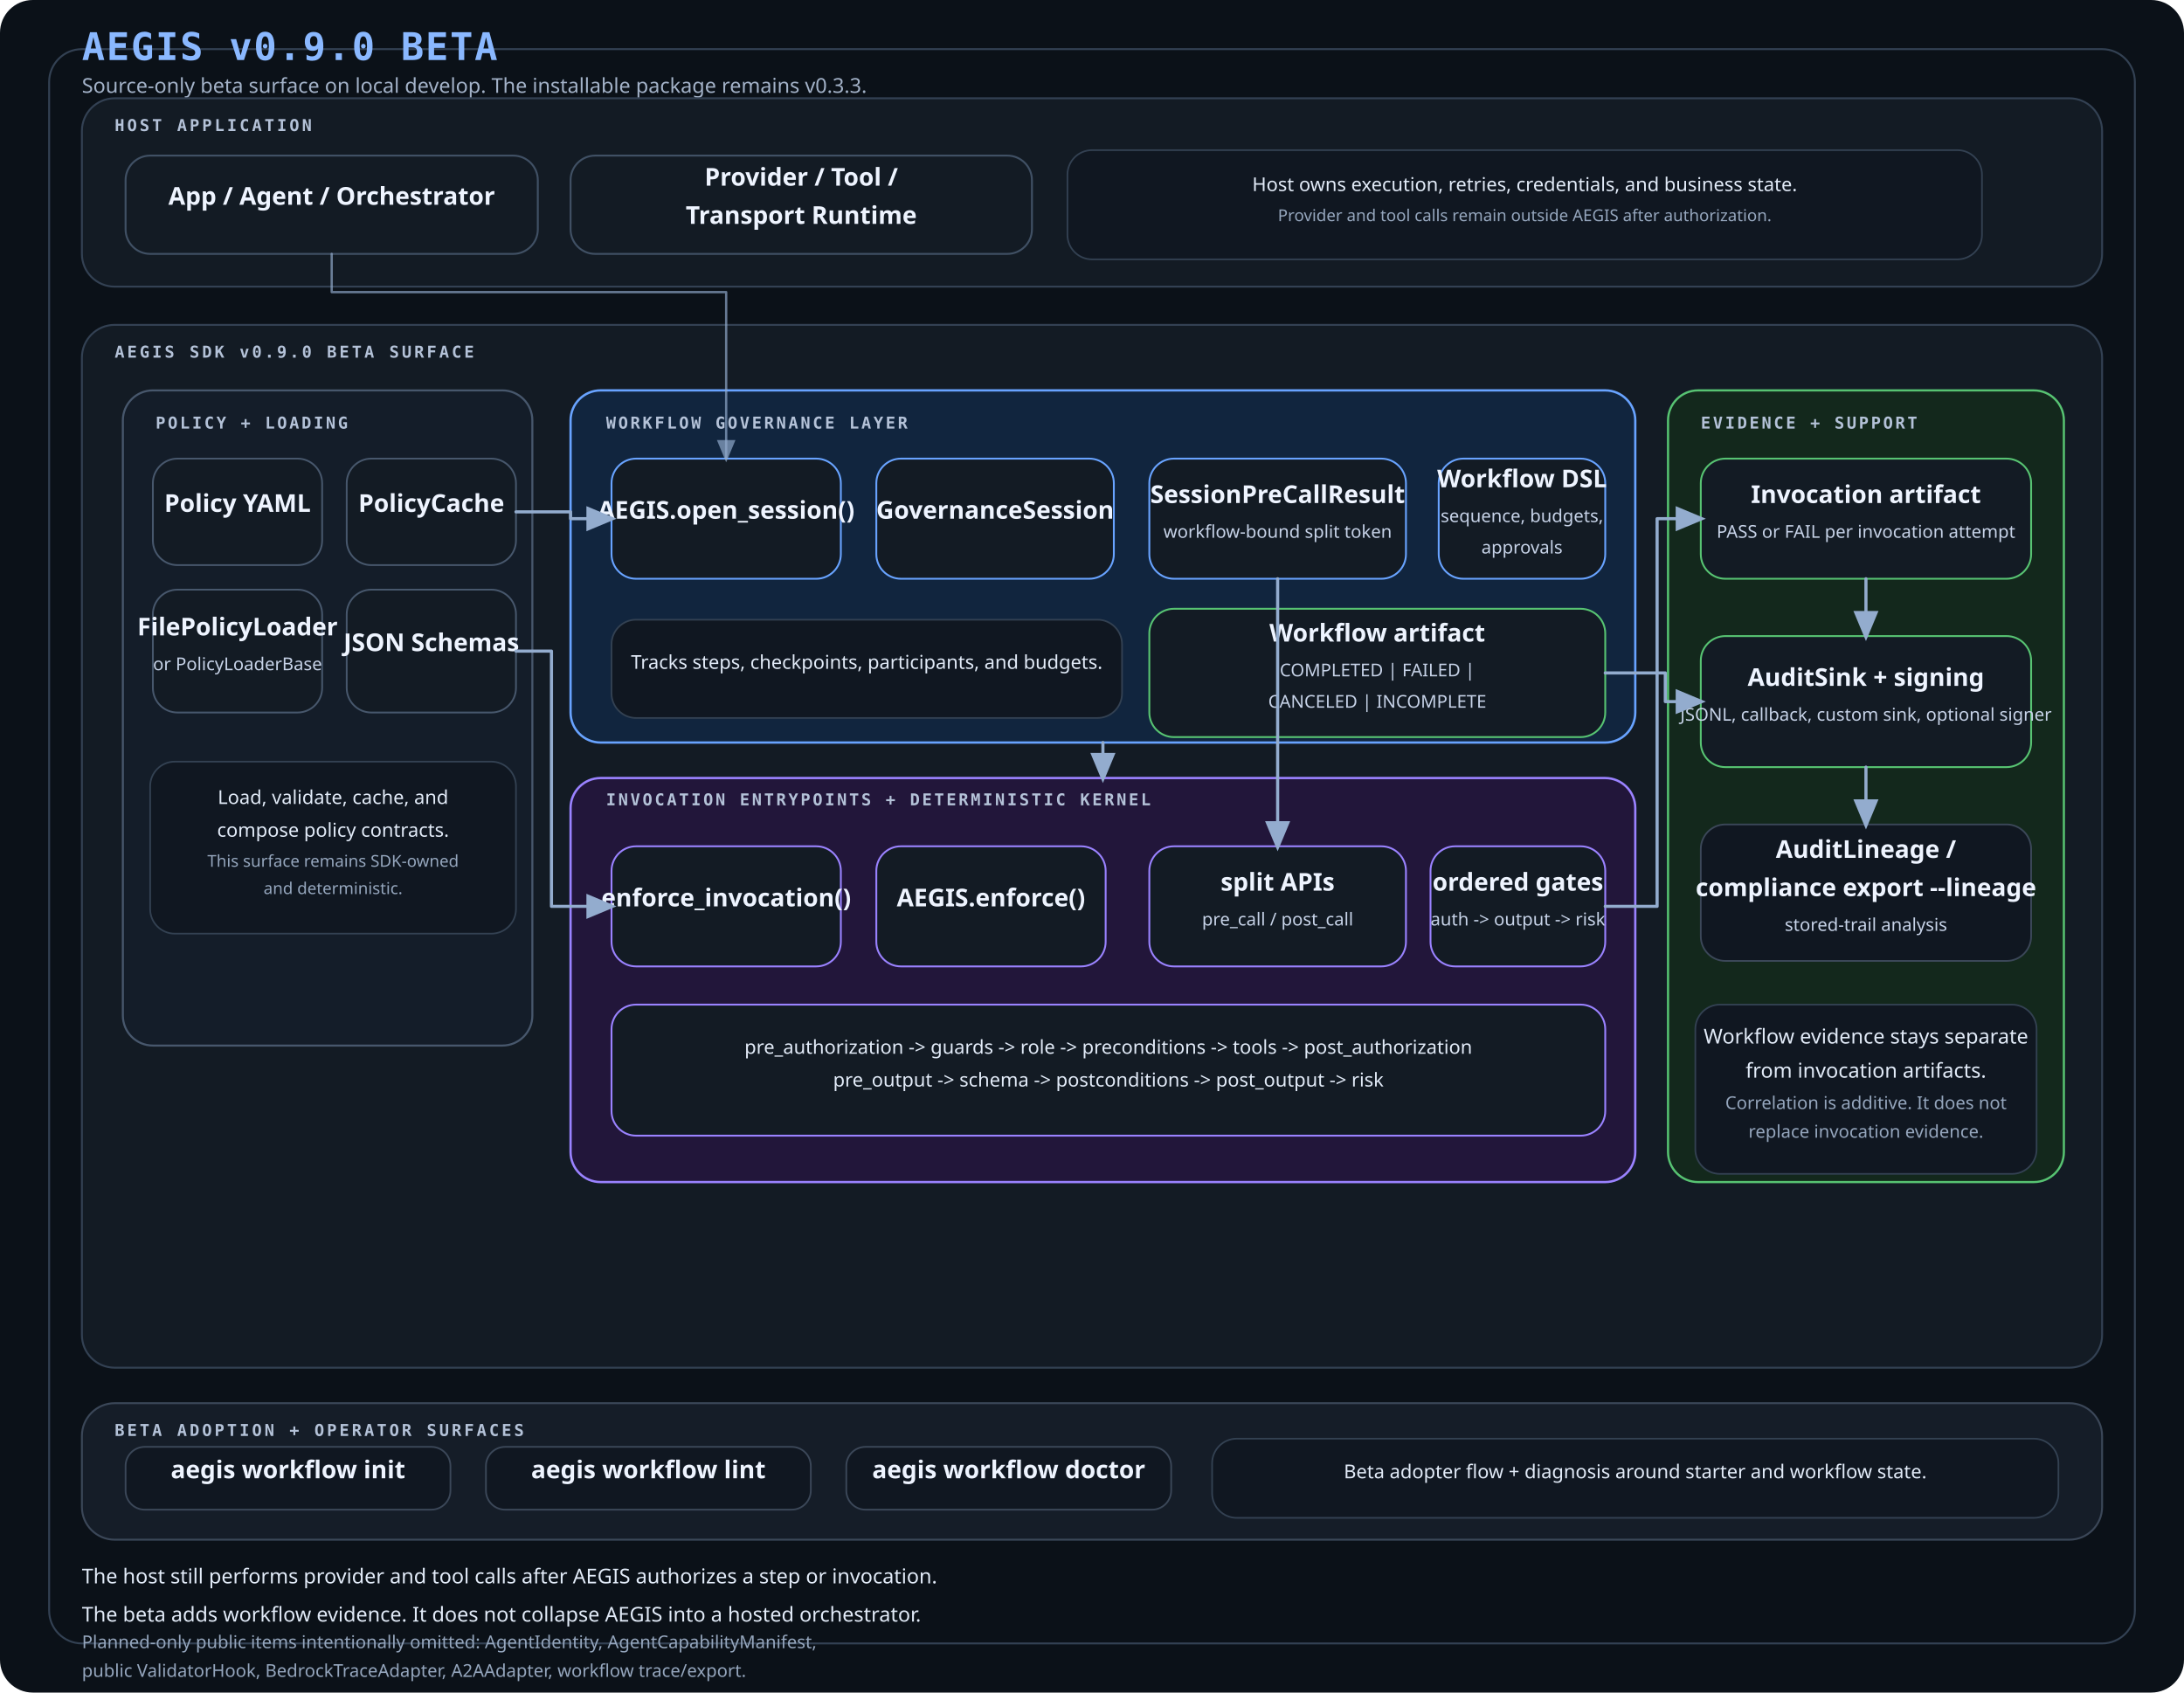
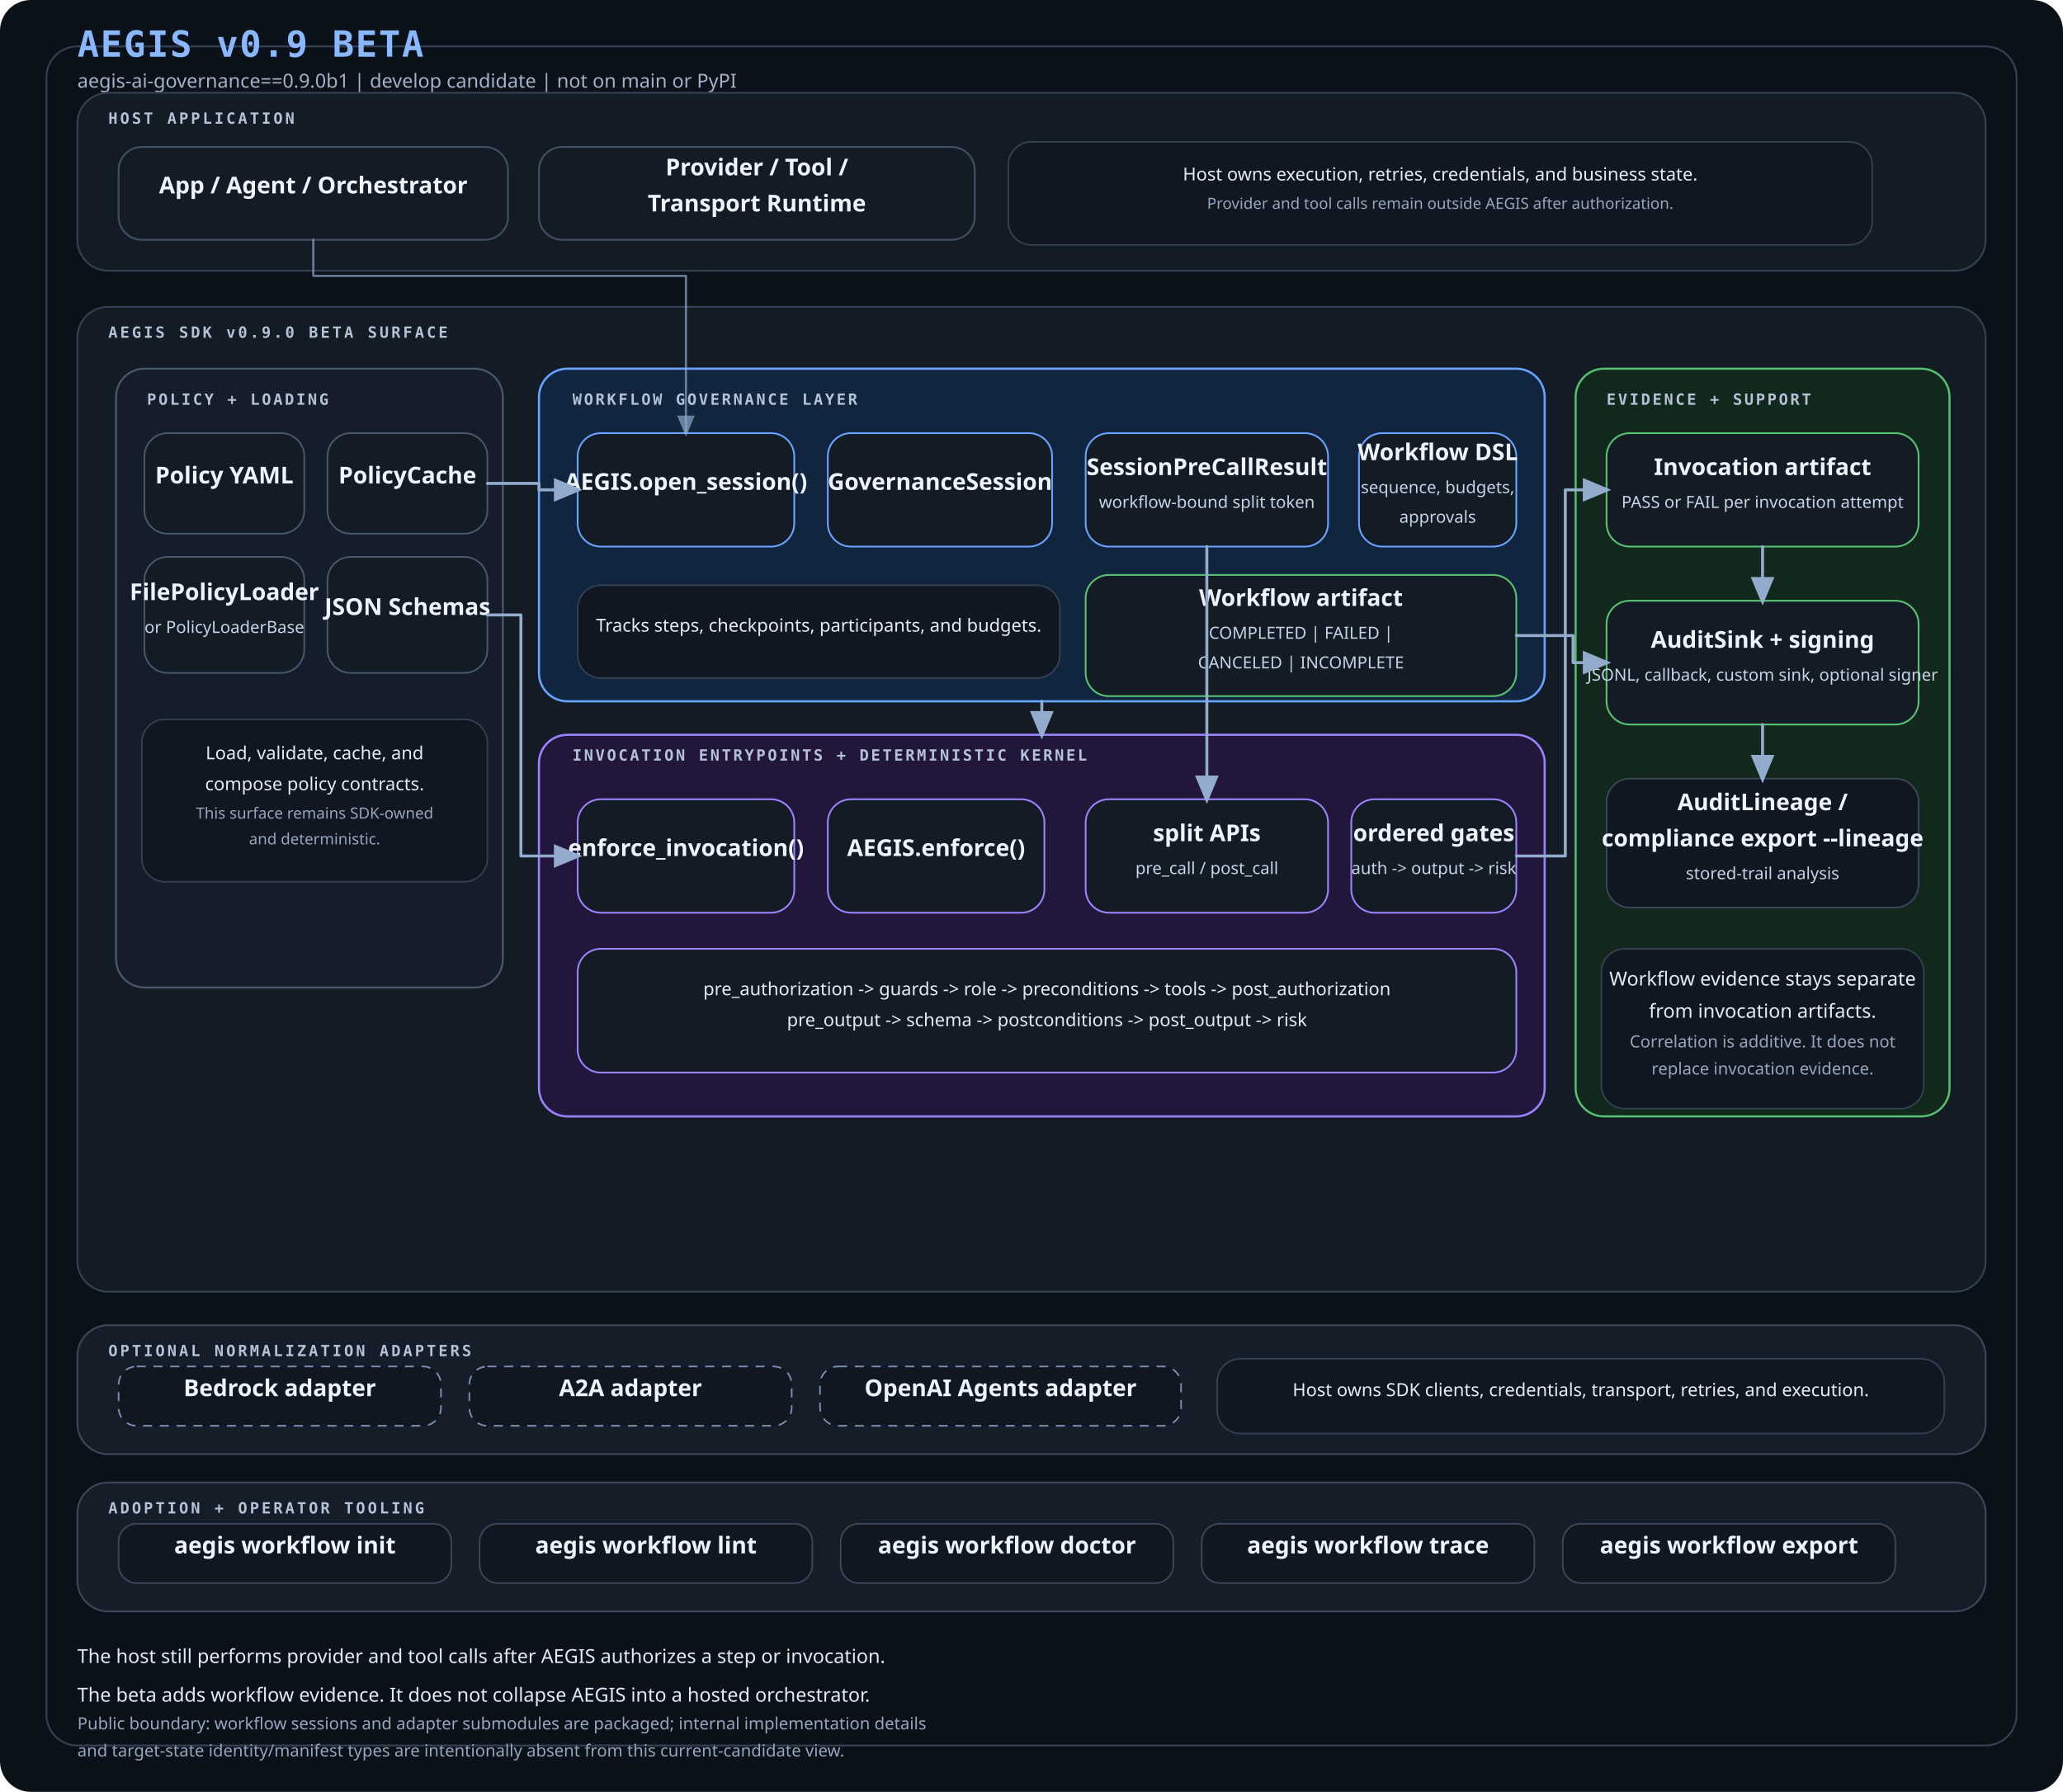
- <svg xmlns="http://www.w3.org/2000/svg" viewBox="0 0 1600 1240">
+ <svg xmlns="http://www.w3.org/2000/svg" viewBox="0 0 1600 1390">
  <defs>
    <style>
  svg {
    font-family: 'IBM Plex Sans', 'Avenir Next', 'Segoe UI', sans-serif;
  }
  .mono {
    font-family: 'IBM Plex Mono', 'SFMono-Regular', 'Menlo', monospace;
  }
  .page-title {
    fill: #8ab8ff;
    font-size: 28px;
    font-weight: 700;
    letter-spacing: 0.04em;
  }
  .page-subtitle {
    fill: #a3b2c8;
    font-size: 15px;
  }
  .section-tag {
    fill: #b4c2d8;
    font-size: 12px;
    font-weight: 700;
    letter-spacing: 0.16em;
  }
  .panel-title {
    fill: #b4c2d8;
    font-size: 12px;
    font-weight: 700;
    letter-spacing: 0.14em;
  }
  .box-title {
    fill: #eef4ff;
    font-size: 18px;
    font-weight: 600;
  }
  .box-sub {
    fill: #c7d3e8;
    font-size: 13px;
    font-weight: 500;
  }
  .body {
    fill: #e2ebf8;
    font-size: 14px;
    font-weight: 500;
  }
  .body-plus {
    fill: #e2ebf8;
    font-size: 15px;
    font-weight: 500;
  }
  .small {
    fill: #95a6bd;
    font-size: 12px;
  }
  .small-plus {
    fill: #95a6bd;
    font-size: 13px;
  }
  .footer-note {
    fill: #e2ebf8;
    font-size: 14px;
    font-weight: 500;
  }
  .footer-note-lg {
    fill: #e2ebf8;
    font-size: 15px;
    font-weight: 500;
  }
  .footer-small {
    fill: #95a6bd;
    font-size: 12px;
  }
  .footer-small-lg {
    fill: #95a6bd;
    font-size: 13px;
  }
  .frame {
    fill: none;
    stroke: #334153;
    stroke-width: 1.4;
  }
  .band {
    fill: #131b24;
    stroke: #334153;
    stroke-width: 1.4;
  }
  .host-box {
    fill: #131b24;
    stroke: #405064;
    stroke-width: 1.4;
  }
  .policy-panel {
    fill: #141d29;
    stroke: #47576c;
    stroke-width: 1.5;
  }
  .workflow-panel {
    fill: #11253e;
    stroke: #68a3ff;
    stroke-width: 1.7;
  }
  .kernel-panel {
    fill: #22163a;
    stroke: #9a82ff;
    stroke-width: 1.7;
  }
  .evidence-panel {
    fill: #13281c;
    stroke: #57c372;
    stroke-width: 1.6;
  }
  .ops-panel {
    fill: #151d28;
    stroke: #3b4758;
    stroke-width: 1.4;
  }
  .adapter-panel {
    fill: #111826;
    stroke: #7a8db3;
    stroke-width: 1.4;
    stroke-dasharray: 8 7;
  }
  .note-box {
    fill: #101721;
    stroke: #334152;
    stroke-width: 1.2;
  }
  .node-neutral {
    fill: #131b24;
    stroke: #405064;
    stroke-width: 1.3;
  }
  .node-policy {
    fill: #131b24;
    stroke: #47576c;
    stroke-width: 1.3;
  }
  .node-workflow {
    fill: #131b24;
    stroke: #68a3ff;
    stroke-width: 1.35;
  }
  .node-kernel {
    fill: #131b24;
    stroke: #9a82ff;
    stroke-width: 1.35;
  }
  .node-evidence {
    fill: #131b24;
    stroke: #57c372;
    stroke-width: 1.35;
  }
  .node-ops {
    fill: #101721;
    stroke: #3b4758;
    stroke-width: 1.25;
  }
  .node-adapter {
    fill: #101721;
    stroke: #7a8db3;
    stroke-width: 1.25;
    stroke-dasharray: 7 6;
  }
  .connector {
    fill: none;
    stroke: #93acce;
    stroke-width: 2.3;
    stroke-linecap: round;
    stroke-linejoin: round;
  }
  .connector-muted {
    fill: none;
    stroke: #6a7c94;
    stroke-width: 2.0;
    stroke-linecap: round;
    stroke-linejoin: round;
    stroke-dasharray: 7 7;
  }
  .connector-soft {
    fill: none;
    stroke: #93acce;
    stroke-opacity: 0.68;
    stroke-width: 1.7;
    stroke-linecap: round;
    stroke-linejoin: round;
  }
</style>
    <marker id="arrow" viewBox="0 0 12 10" refX="10" refY="5" markerWidth="10" markerHeight="8" orient="auto">
      <path d="M0 0 L12 5 L0 10 z" fill="#93acce" />
    </marker>
    <marker id="arrow-muted" viewBox="0 0 12 10" refX="10" refY="5" markerWidth="10" markerHeight="8" orient="auto">
      <path d="M0 0 L12 5 L0 10 z" fill="#6a7c94" />
    </marker>
    <marker id="arrow-soft" viewBox="0 0 12 10" refX="10" refY="5" markerWidth="10" markerHeight="8" orient="auto">
      <path d="M0 0 L12 5 L0 10 z" fill="#93acce" fill-opacity="0.68" />
    </marker>
  </defs>
-   <rect width="1600" height="1240" fill="#0b1118" rx="24" />
-   <rect x="36" y="36" width="1528" height="1168" class="frame" rx="24" />
-   <text class="page-title mono" x="60" y="44">AEGIS v0.9.0 BETA</text>
-   <text class="page-subtitle" x="60" y="68">Source-only beta surface on local develop. The installable package remains v0.3.3.</text>
+   <rect width="1600" height="1390" fill="#0b1118" rx="24" />
+   <rect x="36" y="36" width="1528" height="1318" class="frame" rx="24" />
+   <text class="page-title mono" x="60" y="44">AEGIS v0.9 BETA</text>
+   <text class="page-subtitle" x="60" y="68">aegis-ai-governance==0.9.0b1 | develop candidate | not on main or PyPI</text>
  <rect x="60" y="72" width="1480" height="138" rx="24" class="band" />
  <text class="section-tag mono" x="84" y="96">HOST APPLICATION</text>
  <rect x="92" y="114" width="302" height="72" rx="18" class="host-box" />
  <text class="box-title" x="243" y="150.0" text-anchor="middle">App / Agent / Orchestrator</text>
  <rect x="418" y="114" width="338" height="72" rx="18" class="host-box" />
  <text class="box-title" x="587" y="136.0" text-anchor="middle">Provider / Tool /</text>
  <text class="box-title" x="587" y="164.0" text-anchor="middle">Transport Runtime</text>
  <rect x="782" y="110" width="670" height="80" rx="18" class="note-box" />
  <text class="body" x="1117" y="140.0" text-anchor="middle">Host owns execution, retries, credentials, and business state.</text>
  <text class="small" x="1117" y="162.0" text-anchor="middle">Provider and tool calls remain outside AEGIS after authorization.</text>
  <rect x="60" y="238" width="1480" height="764" rx="24" class="band" />
  <text class="section-tag mono" x="84" y="262">AEGIS SDK v0.9.0 BETA SURFACE</text>
  <rect x="90" y="286" width="300" height="480" rx="22" class="policy-panel" />
  <text class="panel-title mono" x="114" y="314">POLICY + LOADING</text>
  <rect x="418" y="286" width="780" height="258" rx="22" class="workflow-panel" />
  <text class="panel-title mono" x="444" y="314">WORKFLOW GOVERNANCE LAYER</text>
  <rect x="418" y="570" width="780" height="296" rx="22" class="kernel-panel" />
  <text class="panel-title mono" x="444" y="590">INVOCATION ENTRYPOINTS + DETERMINISTIC KERNEL</text>
  <rect x="1222" y="286" width="290" height="580" rx="22" class="evidence-panel" />
  <text class="panel-title mono" x="1246" y="314">EVIDENCE + SUPPORT</text>
  <rect x="112" y="336" width="124" height="78" rx="18" class="node-policy" />
  <text class="box-title" x="174" y="375.0" text-anchor="middle">Policy YAML</text>
  <rect x="254" y="336" width="124" height="78" rx="18" class="node-policy" />
  <text class="box-title" x="316" y="375.0" text-anchor="middle">PolicyCache</text>
  <rect x="112" y="432" width="124" height="90" rx="18" class="node-policy" />
  <text class="box-title" x="174" y="465.5" text-anchor="middle">FilePolicyLoader</text>
  <text class="box-sub" x="174" y="491.0" text-anchor="middle">or PolicyLoaderBase</text>
  <rect x="254" y="432" width="124" height="90" rx="18" class="node-policy" />
  <text class="box-title" x="316" y="477.0" text-anchor="middle">JSON Schemas</text>
  <rect x="110" y="558" width="268" height="126" rx="18" class="note-box" />
  <text class="body" x="244" y="589.0" text-anchor="middle">Load, validate, cache, and</text>
  <text class="body" x="244" y="613.0" text-anchor="middle">compose policy contracts.</text>
  <text class="small" x="244" y="635.0" text-anchor="middle">This surface remains SDK-owned</text>
  <text class="small" x="244" y="655.0" text-anchor="middle">and deterministic.</text>
  <rect x="448" y="336" width="168" height="88" rx="18" class="node-workflow" />
  <text class="box-title" x="532" y="380.0" text-anchor="middle">AEGIS.open_session()</text>
  <rect x="642" y="336" width="174" height="88" rx="18" class="node-workflow" />
  <text class="box-title" x="729" y="380.0" text-anchor="middle">GovernanceSession</text>
  <rect x="842" y="336" width="188" height="88" rx="18" class="node-workflow" />
  <text class="box-title" x="936" y="368.5" text-anchor="middle">SessionPreCallResult</text>
  <text class="box-sub" x="936" y="394.0" text-anchor="middle">workflow-bound split token</text>
  <rect x="1054" y="336" width="122" height="88" rx="18" class="node-workflow" />
  <text class="box-title" x="1115" y="357.0" text-anchor="middle">Workflow DSL</text>
  <text class="box-sub" x="1115" y="382.5" text-anchor="middle">sequence, budgets,</text>
  <text class="box-sub" x="1115" y="405.5" text-anchor="middle">approvals</text>
  <rect x="448" y="454" width="374" height="72" rx="18" class="note-box" />
  <text class="body" x="635" y="490.0" text-anchor="middle">Tracks steps, checkpoints, participants, and budgets.</text>
  <rect x="842" y="446" width="334" height="94" rx="18" class="node-evidence" />
  <text class="box-title" x="1009" y="470.0" text-anchor="middle">Workflow artifact</text>
  <text class="box-sub" x="1009" y="495.5" text-anchor="middle">COMPLETED | FAILED |</text>
  <text class="box-sub" x="1009" y="518.5" text-anchor="middle">CANCELED | INCOMPLETE</text>
  <rect x="448" y="620" width="168" height="88" rx="18" class="node-kernel" />
  <text class="box-title" x="532" y="664.0" text-anchor="middle">enforce_invocation()</text>
  <rect x="642" y="620" width="168" height="88" rx="18" class="node-kernel" />
  <text class="box-title" x="726" y="664.0" text-anchor="middle">AEGIS.enforce()</text>
  <rect x="842" y="620" width="188" height="88" rx="18" class="node-kernel" />
  <text class="box-title" x="936" y="652.5" text-anchor="middle">split APIs</text>
  <text class="box-sub" x="936" y="678.0" text-anchor="middle">pre_call / post_call</text>
  <rect x="1048" y="620" width="128" height="88" rx="18" class="node-kernel" />
  <text class="box-title" x="1112" y="652.5" text-anchor="middle">ordered gates</text>
  <text class="box-sub" x="1112" y="678.0" text-anchor="middle">auth -&gt; output -&gt; risk</text>
  <rect x="448" y="736" width="728" height="96" rx="18" class="node-kernel" />
  <text class="body" x="812" y="772.0" text-anchor="middle">pre_authorization -&gt; guards -&gt; role -&gt; preconditions -&gt; tools -&gt; post_authorization</text>
  <text class="body" x="812" y="796.0" text-anchor="middle">pre_output -&gt; schema -&gt; postconditions -&gt; post_output -&gt; risk</text>
  <rect x="1246" y="336" width="242" height="88" rx="18" class="node-evidence" />
  <text class="box-title" x="1367" y="368.5" text-anchor="middle">Invocation artifact</text>
  <text class="box-sub" x="1367" y="394.0" text-anchor="middle">PASS or FAIL per invocation attempt</text>
  <rect x="1246" y="466" width="242" height="96" rx="18" class="node-evidence" />
  <text class="box-title" x="1367" y="502.5" text-anchor="middle">AuditSink + signing</text>
  <text class="box-sub" x="1367" y="528.0" text-anchor="middle">JSONL, callback, custom sink, optional signer</text>
  <rect x="1246" y="604" width="242" height="100" rx="18" class="node-ops" />
  <text class="box-title" x="1367" y="628.5" text-anchor="middle">AuditLineage /</text>
  <text class="box-title" x="1367" y="656.5" text-anchor="middle">compliance export --lineage</text>
  <text class="box-sub" x="1367" y="682.0" text-anchor="middle">stored-trail analysis</text>
  <rect x="1242" y="736" width="250" height="124" rx="18" class="note-box" />
  <text class="body-plus" x="1367" y="764.5" text-anchor="middle">Workflow evidence stays separate</text>
  <text class="body-plus" x="1367" y="789.5" text-anchor="middle">from invocation artifacts.</text>
  <text class="small-plus" x="1367" y="812.5" text-anchor="middle">Correlation is additive. It does not</text>
  <text class="small-plus" x="1367" y="833.5" text-anchor="middle">replace invocation evidence.</text>
  <rect x="60" y="1028" width="1480" height="100" rx="24" class="ops-panel" />
-   <text class="section-tag mono" x="84" y="1052">BETA ADOPTION + OPERATOR SURFACES</text>
-   <rect x="92" y="1060" width="238" height="46" rx="14" class="node-ops" />
-   <text class="box-title" x="211" y="1083.0" text-anchor="middle">aegis workflow init</text>
-   <rect x="356" y="1060" width="238" height="46" rx="14" class="node-ops" />
-   <text class="box-title" x="475" y="1083.0" text-anchor="middle">aegis workflow lint</text>
-   <rect x="620" y="1060" width="238" height="46" rx="14" class="node-ops" />
-   <text class="box-title" x="739" y="1083.0" text-anchor="middle">aegis workflow doctor</text>
-   <rect x="888" y="1054" width="620" height="58" rx="18" class="note-box" />
-   <text class="body" x="1198" y="1083.0" text-anchor="middle">Beta adopter flow + diagnosis around starter and workflow state.</text>
+   <text class="section-tag mono" x="84" y="1052">OPTIONAL NORMALIZATION ADAPTERS</text>
+   <rect x="92" y="1060" width="250" height="46" rx="14" class="node-adapter" />
+   <text class="box-title" x="217" y="1083.0" text-anchor="middle">Bedrock adapter</text>
+   <rect x="364" y="1060" width="250" height="46" rx="14" class="node-adapter" />
+   <text class="box-title" x="489" y="1083.0" text-anchor="middle">A2A adapter</text>
+   <rect x="636" y="1060" width="280" height="46" rx="14" class="node-adapter" />
+   <text class="box-title" x="776" y="1083.0" text-anchor="middle">OpenAI Agents adapter</text>
+   <rect x="944" y="1054" width="564" height="58" rx="18" class="note-box" />
+   <text class="body" x="1226" y="1083.0" text-anchor="middle">Host owns SDK clients, credentials, transport, retries, and execution.</text>
+   <rect x="60" y="1150" width="1480" height="100" rx="24" class="ops-panel" />
+   <text class="section-tag mono" x="84" y="1174">ADOPTION + OPERATOR TOOLING</text>
+   <rect x="92" y="1182" width="258" height="46" rx="14" class="node-ops" />
+   <text class="box-title" x="221" y="1205.0" text-anchor="middle">aegis workflow init</text>
+   <rect x="372" y="1182" width="258" height="46" rx="14" class="node-ops" />
+   <text class="box-title" x="501" y="1205.0" text-anchor="middle">aegis workflow lint</text>
+   <rect x="652" y="1182" width="258" height="46" rx="14" class="node-ops" />
+   <text class="box-title" x="781" y="1205.0" text-anchor="middle">aegis workflow doctor</text>
+   <rect x="932" y="1182" width="258" height="46" rx="14" class="node-ops" />
+   <text class="box-title" x="1061" y="1205.0" text-anchor="middle">aegis workflow trace</text>
+   <rect x="1212" y="1182" width="258" height="46" rx="14" class="node-ops" />
+   <text class="box-title" x="1341" y="1205.0" text-anchor="middle">aegis workflow export</text>
  <path class="connector-soft" d="M243 186 V214 H532 V336" marker-end="url(#arrow-soft)" />
  <path class="connector" d="M378 375 H418 V380 H448" marker-end="url(#arrow)" />
  <path class="connector" d="M378 477 H404 V664 H448" marker-end="url(#arrow)" />
  <path class="connector" d="M808 544 V570" marker-end="url(#arrow)" />
  <path class="connector" d="M936 424 V620" marker-end="url(#arrow)" />
  <path class="connector" d="M1176 493 H1220 V514 H1246" marker-end="url(#arrow)" />
  <path class="connector" d="M1176 664 H1214 V380 H1246" marker-end="url(#arrow)" />
  <path class="connector" d="M1367 424 V466" marker-end="url(#arrow)" />
  <path class="connector" d="M1367 562 V604" marker-end="url(#arrow)" />
-   <text class="footer-note-lg" x="60" y="1160.0" text-anchor="start">The host still performs provider and tool calls after AEGIS authorizes a step or invocation.</text>
-   <text class="footer-note-lg" x="60" y="1188.0" text-anchor="start">The beta adds workflow evidence. It does not collapse AEGIS into a hosted orchestrator.</text>
-   <text class="footer-small-lg" x="60" y="1207.5" text-anchor="start">Planned-only public items intentionally omitted: AgentIdentity, AgentCapabilityManifest,</text>
-   <text class="footer-small-lg" x="60" y="1228.5" text-anchor="start">public ValidatorHook, BedrockTraceAdapter, A2AAdapter, workflow trace/export.</text>
+   <text class="footer-note-lg" x="60" y="1290.0" text-anchor="start">The host still performs provider and tool calls after AEGIS authorizes a step or invocation.</text>
+   <text class="footer-note-lg" x="60" y="1320.0" text-anchor="start">The beta adds workflow evidence. It does not collapse AEGIS into a hosted orchestrator.</text>
+   <text class="footer-small-lg" x="60" y="1341.5" text-anchor="start">Public boundary: workflow sessions and adapter submodules are packaged; internal implementation details</text>
+   <text class="footer-small-lg" x="60" y="1362.5" text-anchor="start">and target-state identity/manifest types are intentionally absent from this current-candidate view.</text>
</svg>
